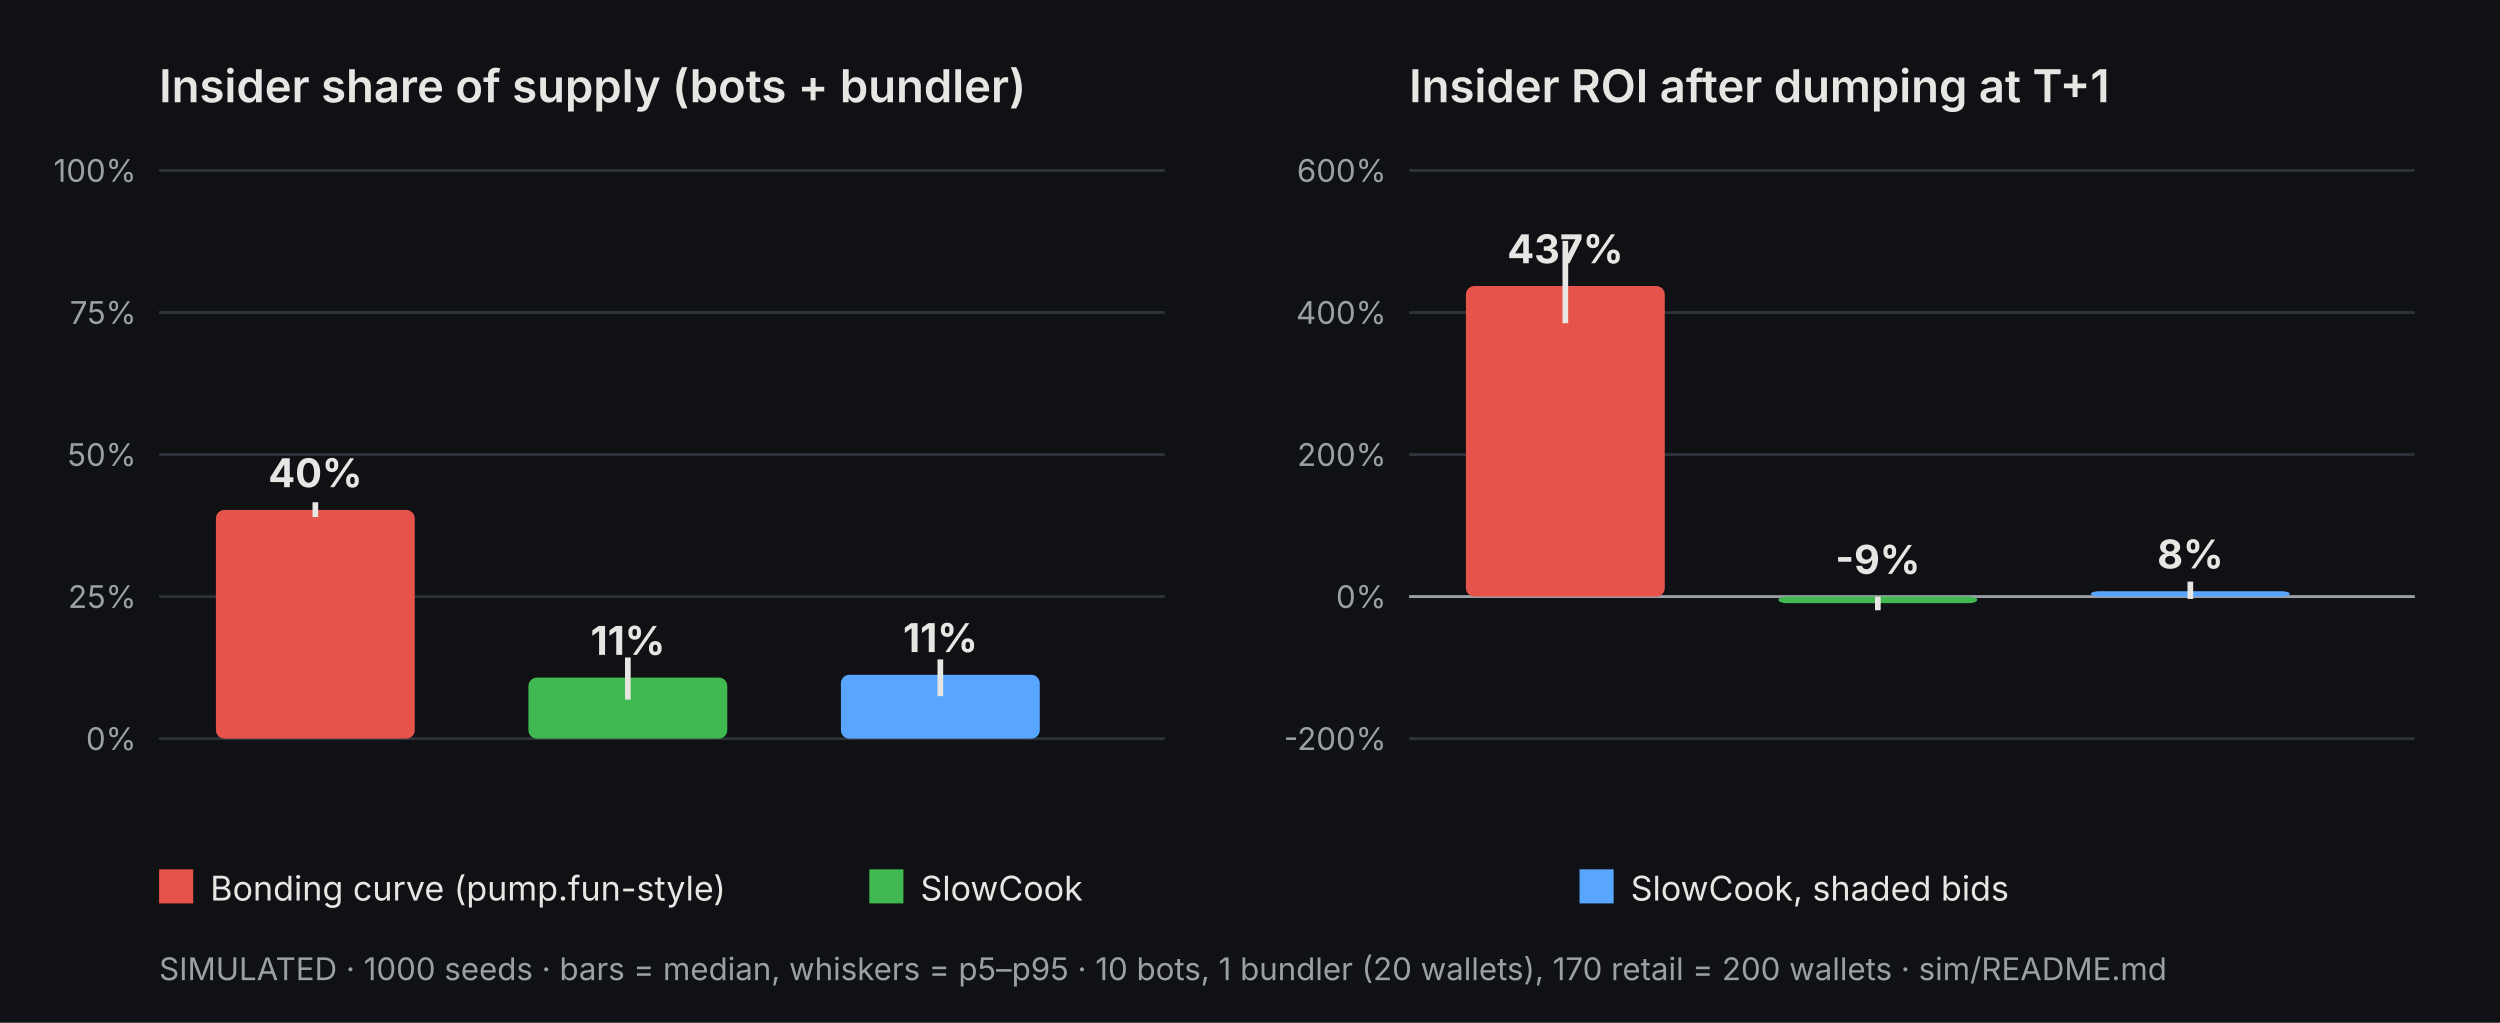
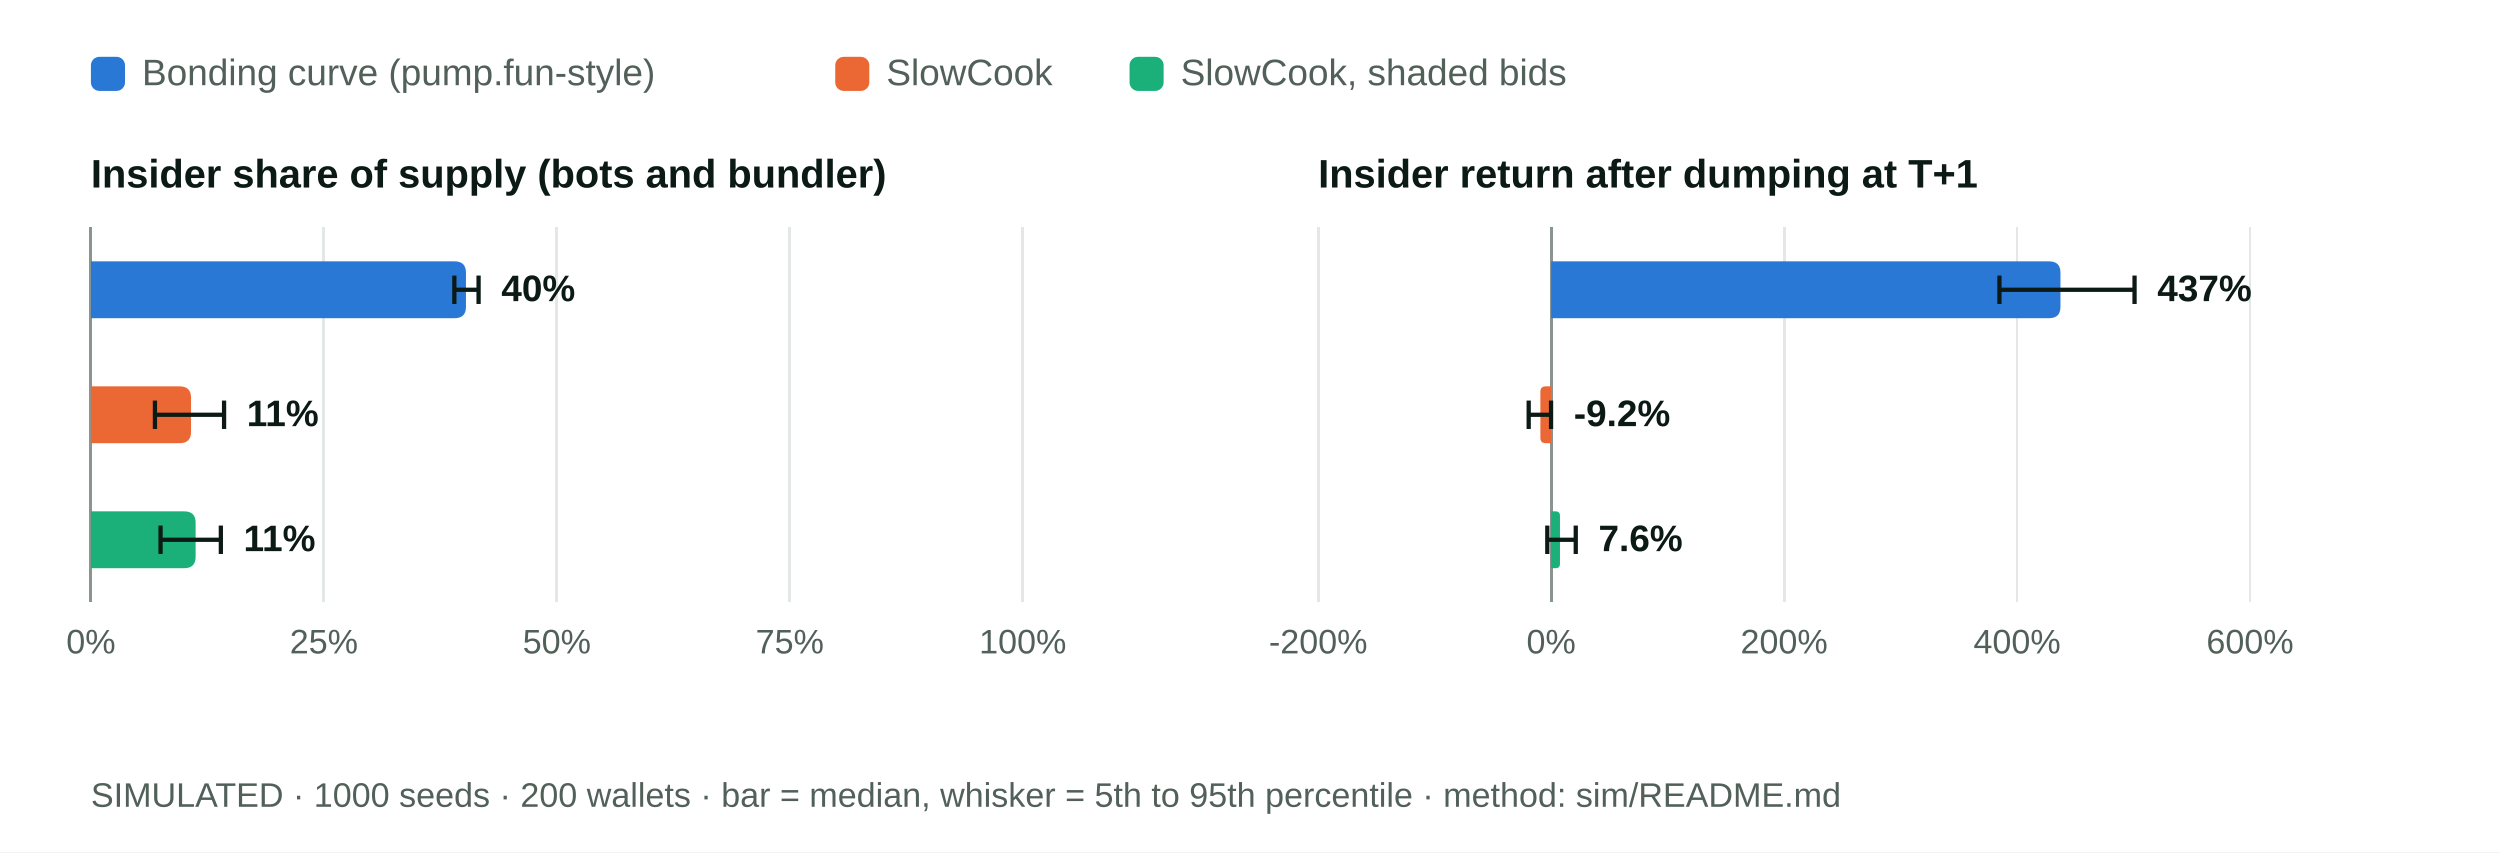
- <svg xmlns="http://www.w3.org/2000/svg" width="880" height="360" viewBox="0 0 880 360" font-family="Inter,Segoe UI,Arial,sans-serif">
-   <rect width="880" height="360" fill="#0f1115" />
-   <text x="56" y="36" fill="#e8e6e3" font-size="16" font-weight="600">Insider share of supply (bots + bundler)</text>
-   <line x1="56" x2="410" y1="260" y2="260" stroke="#2d333b" />
-   <text x="48" y="264" fill="#9aa0a6" font-size="11" text-anchor="end">0%</text>
-   <line x1="56" x2="410" y1="210" y2="210" stroke="#2d333b" />
-   <text x="48" y="214" fill="#9aa0a6" font-size="11" text-anchor="end">25%</text>
-   <line x1="56" x2="410" y1="160" y2="160" stroke="#2d333b" />
-   <text x="48" y="164" fill="#9aa0a6" font-size="11" text-anchor="end">50%</text>
-   <line x1="56" x2="410" y1="110" y2="110" stroke="#2d333b" />
-   <text x="48" y="114" fill="#9aa0a6" font-size="11" text-anchor="end">75%</text>
-   <line x1="56" x2="410" y1="60" y2="60" stroke="#2d333b" />
-   <text x="48" y="64" fill="#9aa0a6" font-size="11" text-anchor="end">100%</text>
-   <rect x="76" y="179.499" width="70" height="80.501" fill="#e5534b" rx="3" />
-   <line x1="111" x2="111" y1="181.992" y2="176.792" stroke="#e8e6e3" stroke-width="2" />
-   <text x="111" y="171.499" fill="#e8e6e3" font-size="14" font-weight="700" text-anchor="middle">40%</text>
-   <rect x="186" y="238.509" width="70" height="21.491" fill="#3fb950" rx="3" />
-   <line x1="221" x2="221" y1="246.256" y2="231.419" stroke="#e8e6e3" stroke-width="2" />
-   <text x="221" y="230.509" fill="#e8e6e3" font-size="14" font-weight="700" text-anchor="middle">11%</text>
-   <rect x="296" y="237.526" width="70" height="22.474" fill="#58a6ff" rx="3" />
-   <line x1="331" x2="331" y1="245.053" y2="232.112" stroke="#e8e6e3" stroke-width="2" />
-   <text x="331" y="229.526" fill="#e8e6e3" font-size="14" font-weight="700" text-anchor="middle">11%</text>
-   <rect x="0" y="0" width="420" height="300" fill="none" />
-   <text x="496" y="36" fill="#e8e6e3" font-size="16" font-weight="600">Insider ROI after dumping at T+1</text>
-   <line x1="496" x2="850" y1="260" y2="260" stroke="#2d333b" />
-   <text x="488" y="264" fill="#9aa0a6" font-size="11" text-anchor="end">-200%</text>
-   <line x1="496" x2="850" y1="210" y2="210" stroke="#2d333b" />
-   <text x="488" y="214" fill="#9aa0a6" font-size="11" text-anchor="end">0%</text>
-   <line x1="496" x2="850" y1="160" y2="160" stroke="#2d333b" />
-   <text x="488" y="164" fill="#9aa0a6" font-size="11" text-anchor="end">200%</text>
-   <line x1="496" x2="850" y1="110" y2="110" stroke="#2d333b" />
-   <text x="488" y="114" fill="#9aa0a6" font-size="11" text-anchor="end">400%</text>
-   <line x1="496" x2="850" y1="60" y2="60" stroke="#2d333b" />
-   <text x="488" y="64" fill="#9aa0a6" font-size="11" text-anchor="end">600%</text>
-   <line x1="496" x2="850" y1="210" y2="210" stroke="#9aa0a6" />
-   <rect x="516" y="100.681" width="70" height="109.319" fill="#e5534b" rx="3" />
-   <line x1="551" x2="551" y1="113.778" y2="84.78" stroke="#e8e6e3" stroke-width="2" />
-   <text x="551" y="92.681" fill="#e8e6e3" font-size="14" font-weight="700" text-anchor="middle">437%</text>
-   <rect x="626" y="210" width="70" height="2.312" fill="#3fb950" rx="3" />
-   <line x1="661" x2="661" y1="214.818" y2="210.018" stroke="#e8e6e3" stroke-width="2" />
-   <text x="661" y="202" fill="#e8e6e3" font-size="14" font-weight="700" text-anchor="middle">-9%</text>
-   <rect x="736" y="208.102" width="70" height="1.898" fill="#58a6ff" rx="3" />
-   <line x1="771" x2="771" y1="210.825" y2="204.716" stroke="#e8e6e3" stroke-width="2" />
-   <text x="771" y="200.102" fill="#e8e6e3" font-size="14" font-weight="700" text-anchor="middle">8%</text>
-   <rect x="440" y="0" width="420" height="300" fill="none" />
-   <rect x="56" y="306" width="12" height="12" fill="#e5534b" />
-   <text x="74" y="317" fill="#e8e6e3" font-size="12">Bonding curve (pump.fun-style)</text>
-   <rect x="306" y="306" width="12" height="12" fill="#3fb950" />
-   <text x="324" y="317" fill="#e8e6e3" font-size="12">SlowCook</text>
-   <rect x="556" y="306" width="12" height="12" fill="#58a6ff" />
-   <text x="574" y="317" fill="#e8e6e3" font-size="12">SlowCook, shaded bids</text>
-   <text x="56" y="345" fill="#9aa0a6" font-size="11">SIMULATED · 1000 seeds · bars = median, whiskers = p5–p95 · 10 bots, 1 bundler (20 wallets), 170 retail = 200 wallets · sim/README.md</text>
+ <svg xmlns="http://www.w3.org/2000/svg" width="880" height="300" viewBox="0 0 880 300" font-family="IBM Plex Sans, Segoe UI, Arial, sans-serif">
+   <rect width="880" height="300" fill="#ffffff" />
+   <rect x="32" y="20" width="12" height="12" rx="3" fill="#2a78d6" />
+   <text x="50" y="30" fill="#52605a" font-size="13">Bonding curve (pump.fun-style)</text>
+   <rect x="294" y="20" width="12" height="12" rx="3" fill="#eb6834" />
+   <text x="312" y="30" fill="#52605a" font-size="13">SlowCook</text>
+   <rect x="397.6" y="20" width="12" height="12" rx="3" fill="#1baf7a" />
+   <text x="415.6" y="30" fill="#52605a" font-size="13">SlowCook, shaded bids</text>
+   <text x="32" y="66" fill="#0b1a14" font-size="14" font-weight="600">Insider share of supply (bots and bundler)</text>
+   <line x1="32" x2="32" y1="80" y2="212" stroke="#8a9590" stroke-width="1" shape-rendering="crispEdges" />
+   <text x="32" y="230" fill="#52605a" font-size="12" text-anchor="middle">0%</text>
+   <line x1="114" x2="114" y1="80" y2="212" stroke="#e3e8e6" stroke-width="1" shape-rendering="crispEdges" />
+   <text x="114" y="230" fill="#52605a" font-size="12" text-anchor="middle">25%</text>
+   <line x1="196" x2="196" y1="80" y2="212" stroke="#e3e8e6" stroke-width="1" shape-rendering="crispEdges" />
+   <text x="196" y="230" fill="#52605a" font-size="12" text-anchor="middle">50%</text>
+   <line x1="278" x2="278" y1="80" y2="212" stroke="#e3e8e6" stroke-width="1" shape-rendering="crispEdges" />
+   <text x="278" y="230" fill="#52605a" font-size="12" text-anchor="middle">75%</text>
+   <line x1="360" x2="360" y1="80" y2="212" stroke="#e3e8e6" stroke-width="1" shape-rendering="crispEdges" />
+   <text x="360" y="230" fill="#52605a" font-size="12" text-anchor="middle">100%</text>
+   <path d="M32,92 L160.022,92 Q164.022,92 164.022,96 L164.022,108 Q164.022,112 160.022,112 L32,112 Z" fill="#2a78d6" />
+   <line x1="159.933" x2="168.461" y1="102" y2="102" stroke="#0b1a14" stroke-width="1.5" />
+   <line x1="159.933" x2="159.933" y1="97" y2="107" stroke="#0b1a14" stroke-width="1.5" />
+   <line x1="168.461" x2="168.461" y1="97" y2="107" stroke="#0b1a14" stroke-width="1.5" />
+   <text x="176.461" y="106" fill="#0b1a14" font-size="13" font-weight="600">40%</text>
+   <path d="M32,136 L63.245,136 Q67.245,136 67.245,140 L67.245,152 Q67.245,156 63.245,156 L32,156 Z" fill="#eb6834" />
+   <line x1="54.54" x2="78.872" y1="146" y2="146" stroke="#0b1a14" stroke-width="1.5" />
+   <line x1="54.54" x2="54.54" y1="141" y2="151" stroke="#0b1a14" stroke-width="1.5" />
+   <line x1="78.872" x2="78.872" y1="141" y2="151" stroke="#0b1a14" stroke-width="1.5" />
+   <text x="86.872" y="150" fill="#0b1a14" font-size="13" font-weight="600">11%</text>
+   <path d="M32,180 L64.858,180 Q68.858,180 68.858,184 L68.858,196 Q68.858,200 64.858,200 L32,200 Z" fill="#1baf7a" />
+   <line x1="56.513" x2="77.737" y1="190" y2="190" stroke="#0b1a14" stroke-width="1.5" />
+   <line x1="56.513" x2="56.513" y1="185" y2="195" stroke="#0b1a14" stroke-width="1.5" />
+   <line x1="77.737" x2="77.737" y1="185" y2="195" stroke="#0b1a14" stroke-width="1.5" />
+   <text x="85.737" y="194" fill="#0b1a14" font-size="13" font-weight="600">11%</text>
+   <text x="464" y="66" fill="#0b1a14" font-size="14" font-weight="600">Insider return after dumping at T+1</text>
+   <line x1="464" x2="464" y1="80" y2="212" stroke="#e3e8e6" stroke-width="1" shape-rendering="crispEdges" />
+   <text x="464" y="230" fill="#52605a" font-size="12" text-anchor="middle">-200%</text>
+   <line x1="546" x2="546" y1="80" y2="212" stroke="#8a9590" stroke-width="1" shape-rendering="crispEdges" />
+   <text x="546" y="230" fill="#52605a" font-size="12" text-anchor="middle">0%</text>
+   <line x1="628" x2="628" y1="80" y2="212" stroke="#e3e8e6" stroke-width="1" shape-rendering="crispEdges" />
+   <text x="628" y="230" fill="#52605a" font-size="12" text-anchor="middle">200%</text>
+   <line x1="710" x2="710" y1="80" y2="212" stroke="#e3e8e6" stroke-width="1" shape-rendering="crispEdges" />
+   <text x="710" y="230" fill="#52605a" font-size="12" text-anchor="middle">400%</text>
+   <line x1="792" x2="792" y1="80" y2="212" stroke="#e3e8e6" stroke-width="1" shape-rendering="crispEdges" />
+   <text x="792" y="230" fill="#52605a" font-size="12" text-anchor="middle">600%</text>
+   <path d="M546,92 L721.283,92 Q725.283,92 725.283,96 L725.283,108 Q725.283,112 721.283,112 L546,112 Z" fill="#2a78d6" />
+   <line x1="703.805" x2="751.36" y1="102" y2="102" stroke="#0b1a14" stroke-width="1.5" />
+   <line x1="703.805" x2="703.805" y1="97" y2="107" stroke="#0b1a14" stroke-width="1.5" />
+   <line x1="751.36" x2="751.36" y1="97" y2="107" stroke="#0b1a14" stroke-width="1.5" />
+   <text x="759.36" y="106" fill="#0b1a14" font-size="13" font-weight="600">437%</text>
+   <path d="M546,136 L544.104,136 Q542.209,136 542.209,137.896 L542.209,154.104 Q542.209,156 544.104,156 L546,156 Z" fill="#eb6834" />
+   <line x1="538.099" x2="545.971" y1="146" y2="146" stroke="#0b1a14" stroke-width="1.5" />
+   <line x1="538.099" x2="538.099" y1="141" y2="151" stroke="#0b1a14" stroke-width="1.5" />
+   <line x1="545.971" x2="545.971" y1="141" y2="151" stroke="#0b1a14" stroke-width="1.5" />
+   <text x="553.971" y="150" fill="#0b1a14" font-size="13" font-weight="600">-9.2%</text>
+   <path d="M546,180 L547.556,180 Q549.112,180 549.112,181.556 L549.112,198.444 Q549.112,200 547.556,200 L546,200 Z" fill="#1baf7a" />
+   <line x1="544.647" x2="554.666" y1="190" y2="190" stroke="#0b1a14" stroke-width="1.5" />
+   <line x1="544.647" x2="544.647" y1="185" y2="195" stroke="#0b1a14" stroke-width="1.5" />
+   <line x1="554.666" x2="554.666" y1="185" y2="195" stroke="#0b1a14" stroke-width="1.5" />
+   <text x="562.666" y="194" fill="#0b1a14" font-size="13" font-weight="600">7.6%</text>
+   <text x="32" y="284" fill="#52605a" font-size="12">SIMULATED · 1000 seeds · 200 wallets · bar = median, whisker = 5th to 95th percentile · method: sim/README.md</text>
</svg>
